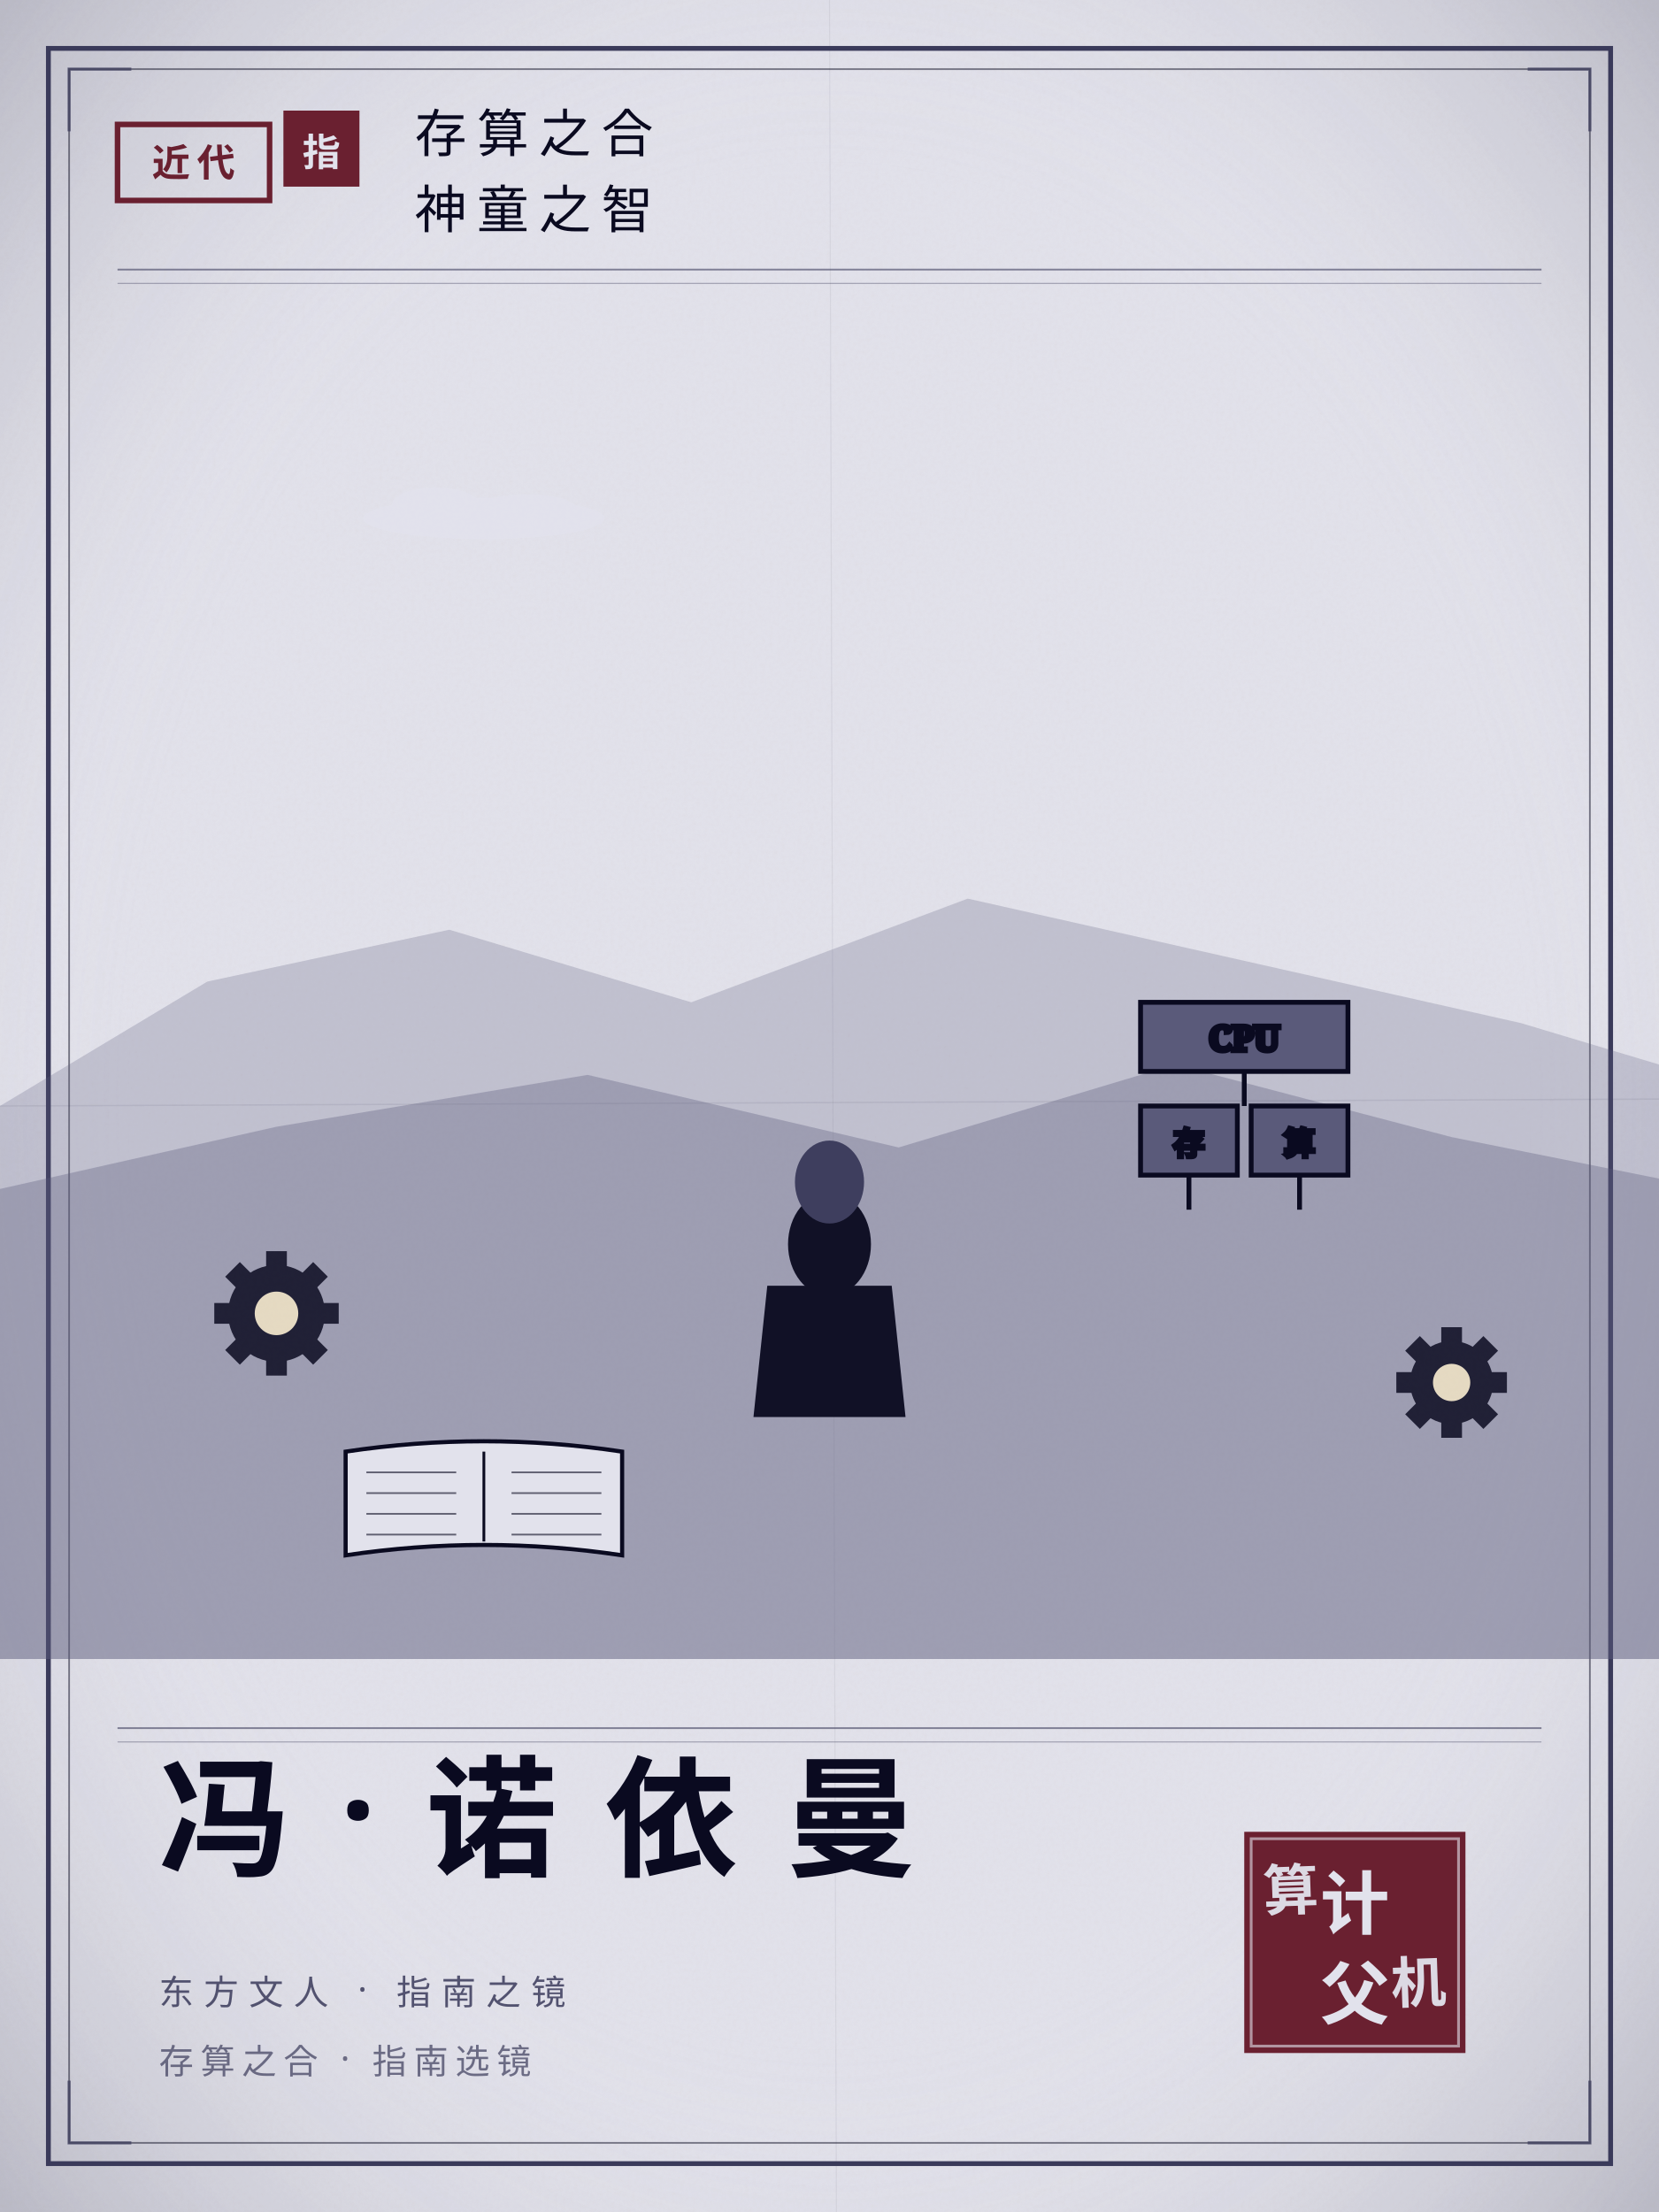
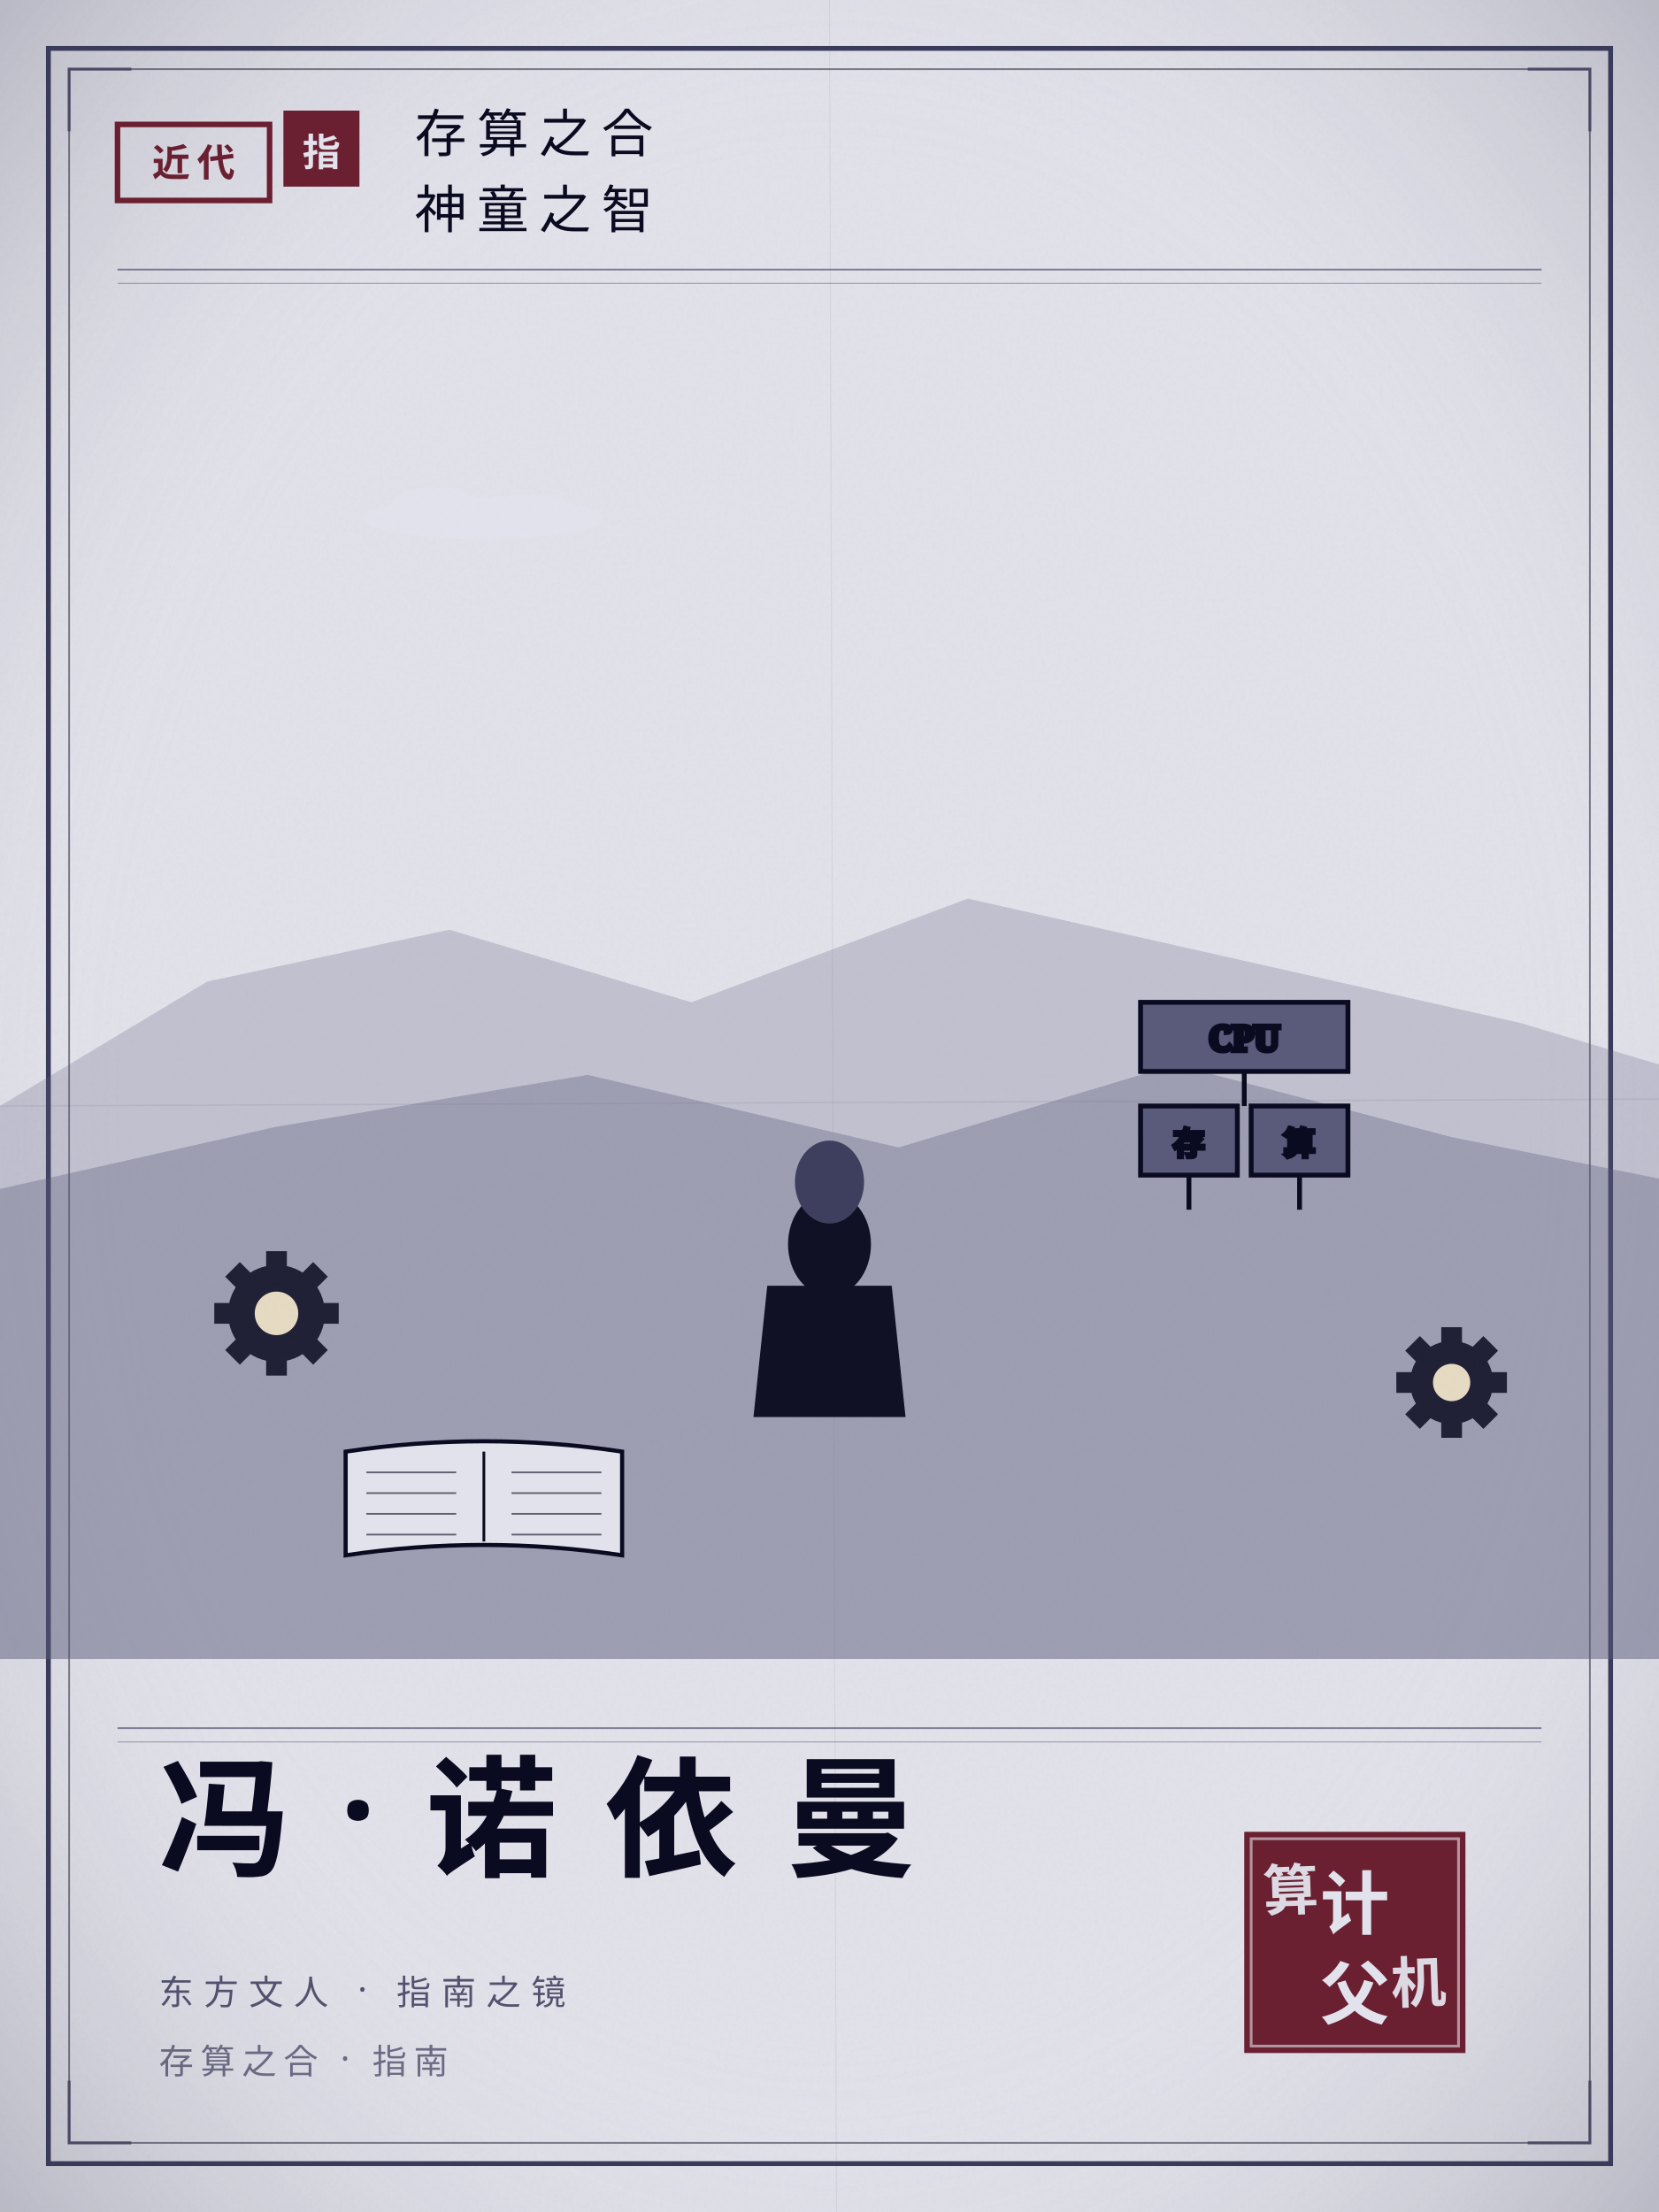
<svg xmlns="http://www.w3.org/2000/svg" viewBox="0 0 480 640" width="480" height="640" preserveAspectRatio="xMidYMid meet">
  <defs>
    <filter id="ink-128" x="-10%" y="-10%" width="120%" height="120%">
      <feTurbulence type="fractalNoise" baseFrequency="0.022" numOctaves="2" seed="128" result="noise" />
      <feDisplacementMap in="SourceGraphic" in2="noise" scale="2.4" />
    </filter>
    <filter id="ink-strong-128" x="-10%" y="-10%" width="120%" height="120%">
      <feTurbulence type="fractalNoise" baseFrequency="0.045" numOctaves="3" seed="135" result="noise" />
      <feDisplacementMap in="SourceGraphic" in2="noise" scale="3.6" />
    </filter>
    <filter id="wash-128" x="-20%" y="-20%" width="140%" height="140%">
      <feTurbulence type="fractalNoise" baseFrequency="0.018" numOctaves="2" seed="131" result="t" />
      <feDisplacementMap in="SourceGraphic" in2="t" scale="6" />
      <feGaussianBlur stdDeviation="0.6" />
    </filter>
    <filter id="haze-128">
      <feGaussianBlur stdDeviation="2.4" />
    </filter>
    <filter id="paper-128" x="0%" y="0%" width="100%" height="100%">
      <feTurbulence type="fractalNoise" baseFrequency="0.85" numOctaves="2" seed="139" result="grain" />
      <feColorMatrix in="grain" type="matrix" values="0 0 0 0 0.45                 0 0 0 0 0.35                 0 0 0 0 0.20                 0 0 0 0.10 0" />
    </filter>
  </defs>
  <rect x="0" y="0" width="480" height="640" fill="#e2e2ec" />
  <rect x="0" y="0" width="480" height="640" fill="#e2e2ec" filter="url(#paper-128)" opacity="0.55" />
  <radialGradient id="vignette-128" cx="50%" cy="50%" r="70%">
    <stop offset="60%" stop-color="#e2e2ec" stop-opacity="0" />
    <stop offset="100%" stop-color="#0a0a20" stop-opacity="0.18" />
  </radialGradient>
  <rect x="0" y="0" width="480" height="640" fill="url(#vignette-128)" />
  <path d="M 0 320 L 480 318" stroke="#0a0a20" stroke-width="0.4" opacity="0.08" />
  <path d="M 240 0 L 242 640" stroke="#0a0a20" stroke-width="0.3" opacity="0.06" />
  <rect x="14" y="14" width="452" height="612" fill="none" stroke="#3a3a5a" stroke-width="1.4" />
  <rect x="20" y="20" width="440" height="600" fill="none" stroke="#0a0a20" stroke-width="0.5" opacity="0.5" />
  <g stroke="#3a3a5a" stroke-width="0.9" fill="none" opacity="0.7">
    <path d="M 20 38 L 20 20 L 38 20" />
    <path d="M 442 20 L 460 20 L 460 38" />
    <path d="M 460 602 L 460 620 L 442 620" />
    <path d="M 38 620 L 20 620 L 20 602" />
  </g>
  <g>
    <g transform="translate(34 36)">
      <rect x="0" y="0" width="44" height="22" fill="none" stroke="#6a2030" stroke-width="1.6" />
      <text x="22" y="15" text-anchor="middle" font-family="STKaiti, KaiTi, serif" font-size="11" fill="#6a2030" letter-spacing="2" font-weight="600">近代</text>
    </g>
    <g transform="translate(82 32)">
      <rect x="0" y="0" width="22" height="22" fill="#6a2030" />
      <text x="11" y="16" text-anchor="middle" font-family="serif" font-size="11" fill="#e2e2ec" font-weight="700">指</text>
    </g>
    <g transform="translate(120 44)">
      <text font-family="STKaiti, KaiTi, serif" font-size="15" fill="#0a0a20" letter-spacing="3" font-weight="500">
        <tspan x="0" dy="0">存算之合</tspan>
        <tspan x="0" dy="22">神童之智</tspan>
      </text>
    </g>
    <line x1="34" y1="78" x2="446" y2="78" stroke="#3a3a5a" stroke-width="0.5" opacity="0.6" />
    <line x1="34" y1="82" x2="446" y2="82" stroke="#3a3a5a" stroke-width="0.3" opacity="0.4" />
  </g>
  <g>
    <g filter="url(#haze-50)" opacity="0.7">
      <path d="M 0 320 L 60 284 L 130 269 L 200 290 L 280 260 L 360 278 L 440 296 L 480 308 L 480 480 L 0 480 Z" fill="#5a5a7a" opacity="0.35" />
      <path d="M 0 344 L 80 326 L 170 311 L 260 332 L 340 308 L 420 329 L 480 341 L 480 480 L 0 480 Z" fill="#5a5a7a" opacity="0.55" />
    </g>
    <g fill="#e2e2ec" opacity="0.85">
      <ellipse cx="140" cy="150" rx="35" ry="6" />
      <ellipse cx="126" cy="146" rx="12.6" ry="5" />
      <ellipse cx="152.6" cy="147" rx="14" ry="4" />
    </g>
    <g fill="#0a0a20" opacity="0.85">
      <rect x="77" y="362" width="6" height="8" transform="rotate(0 80 380)" />
      <rect x="77" y="362" width="6" height="8" transform="rotate(45 80 380)" />
      <rect x="77" y="362" width="6" height="8" transform="rotate(90 80 380)" />
      <rect x="77" y="362" width="6" height="8" transform="rotate(135 80 380)" />
      <rect x="77" y="362" width="6" height="8" transform="rotate(180 80 380)" />
      <rect x="77" y="362" width="6" height="8" transform="rotate(225 80 380)" />
      <rect x="77" y="362" width="6" height="8" transform="rotate(270 80 380)" />
      <rect x="77" y="362" width="6" height="8" transform="rotate(315 80 380)" />
      <circle cx="80" cy="380" r="14" />
      <circle cx="80" cy="380" r="6.3" fill="#f1e4c4" />
    </g>
    <g fill="#0a0a20" opacity="0.85">
      <rect x="417" y="384" width="6" height="8" transform="rotate(0 420 400)" />
      <rect x="417" y="384" width="6" height="8" transform="rotate(45 420 400)" />
      <rect x="417" y="384" width="6" height="8" transform="rotate(90 420 400)" />
      <rect x="417" y="384" width="6" height="8" transform="rotate(135 420 400)" />
      <rect x="417" y="384" width="6" height="8" transform="rotate(180 420 400)" />
      <rect x="417" y="384" width="6" height="8" transform="rotate(225 420 400)" />
      <rect x="417" y="384" width="6" height="8" transform="rotate(270 420 400)" />
      <rect x="417" y="384" width="6" height="8" transform="rotate(315 420 400)" />
      <circle cx="420" cy="400" r="12" />
      <circle cx="420" cy="400" r="5.4" fill="#f1e4c4" />
    </g>
    <g>
      <path d="M 100 420 Q 140 414 180 420 L 180 450 Q 140 444 100 450 Z" fill="#e2e2ec" stroke="#0a0a20" stroke-width="1.2" />
      <line x1="140" y1="420" x2="140" y2="446" stroke="#0a0a20" stroke-width="0.8" />
      <line x1="106" y1="426" x2="132" y2="426" stroke="#0a0a20" stroke-width="0.5" opacity="0.6" />
      <line x1="106" y1="432" x2="132" y2="432" stroke="#0a0a20" stroke-width="0.5" opacity="0.6" />
      <line x1="106" y1="438" x2="132" y2="438" stroke="#0a0a20" stroke-width="0.5" opacity="0.6" />
      <line x1="106" y1="444" x2="132" y2="444" stroke="#0a0a20" stroke-width="0.5" opacity="0.6" />
      <line x1="148" y1="426" x2="174" y2="426" stroke="#0a0a20" stroke-width="0.5" opacity="0.6" />
      <line x1="148" y1="432" x2="174" y2="432" stroke="#0a0a20" stroke-width="0.5" opacity="0.6" />
      <line x1="148" y1="438" x2="174" y2="438" stroke="#0a0a20" stroke-width="0.5" opacity="0.6" />
      <line x1="148" y1="444" x2="174" y2="444" stroke="#0a0a20" stroke-width="0.5" opacity="0.6" />
    </g>
    <g transform="translate(360 320)" fill="#5a5a7a" stroke="#0a0a20" stroke-width="1.4">
      <rect x="-30" y="-30" width="60" height="20" />
      <rect x="-30" y="0" width="28" height="20" />
      <rect x="2" y="0" width="28" height="20" />
      <text x="0" y="-16" text-anchor="middle" font-family="serif" font-size="10" fill="#0a0a20" font-weight="700">CPU</text>
      <text x="-16" y="14" text-anchor="middle" font-family="serif" font-size="9" fill="#0a0a20">存</text>
      <text x="16" y="14" text-anchor="middle" font-family="serif" font-size="9" fill="#0a0a20">算</text>
      <line x1="0" y1="-10" x2="0" y2="0" stroke="#0a0a20" stroke-width="1.4" />
      <line x1="-16" y1="20" x2="-16" y2="30" stroke="#0a0a20" stroke-width="1.4" />
      <line x1="16" y1="20" x2="16" y2="30" stroke="#0a0a20" stroke-width="1.4" />
    </g>
    <g transform="translate(240 360)" fill="#0a0a20" opacity="0.95">
      <ellipse cx="0" cy="0" rx="12" ry="15" />
      <path d="M -18 12 L -22 50 L 22 50 L 18 12 Z" />
      <ellipse cx="0" cy="-18" rx="10" ry="12" fill="#3a3a5a" />
    </g>
  </g>
  <g>
    <line x1="34" y1="500" x2="446" y2="500" stroke="#3a3a5a" stroke-width="0.5" opacity="0.6" />
    <line x1="34" y1="504" x2="446" y2="504" stroke="#3a3a5a" stroke-width="0.3" opacity="0.4" />
    <g transform="translate(46 540)">
      <text font-family="STKaiti, KaiTi, serif" font-size="38" fill="#0a0a20" letter-spacing="14" font-weight="700">冯·诺依曼</text>
      <text x="0" y="40" font-family="STKaiti, KaiTi, serif" font-size="10" fill="#3a3a5a" letter-spacing="3" opacity="0.85">东方文人 · 指南之镜</text>
    </g>
    <g transform="translate(360 530)">
      <rect x="0" y="0" width="64" height="64" fill="#6a2030" filter="url(#ink-66)" />
      <rect x="2" y="2" width="60" height="60" fill="none" stroke="#e2e2ec" stroke-width="0.8" opacity="0.6" />
      <text x="32" y="28" text-anchor="middle" font-family="serif" font-size="20" fill="#e2e2ec" font-weight="900">计</text>
      <text x="32" y="54" text-anchor="middle" font-family="serif" font-size="20" fill="#e2e2ec" font-weight="900">父</text>
      <g transform="rotate(-2 32 32)" opacity="0.95">
        <text x="14" y="22" text-anchor="middle" font-family="serif" font-size="16" fill="#e2e2ec" font-weight="900">算</text>
        <text x="50" y="50" text-anchor="middle" font-family="serif" font-size="16" fill="#e2e2ec" font-weight="900">机</text>
      </g>
    </g>
  </g>
  <g transform="translate(46 600)">
-     <text font-family="STKaiti, KaiTi, serif" font-size="10" fill="#3a3a5a" letter-spacing="2" opacity="0.7">存算之合 · 指南选镜</text>
+     <text font-family="STKaiti, KaiTi, serif" font-size="10" fill="#3a3a5a" letter-spacing="2" opacity="0.7">存算之合 · 指南</text>
  </g>
</svg>
